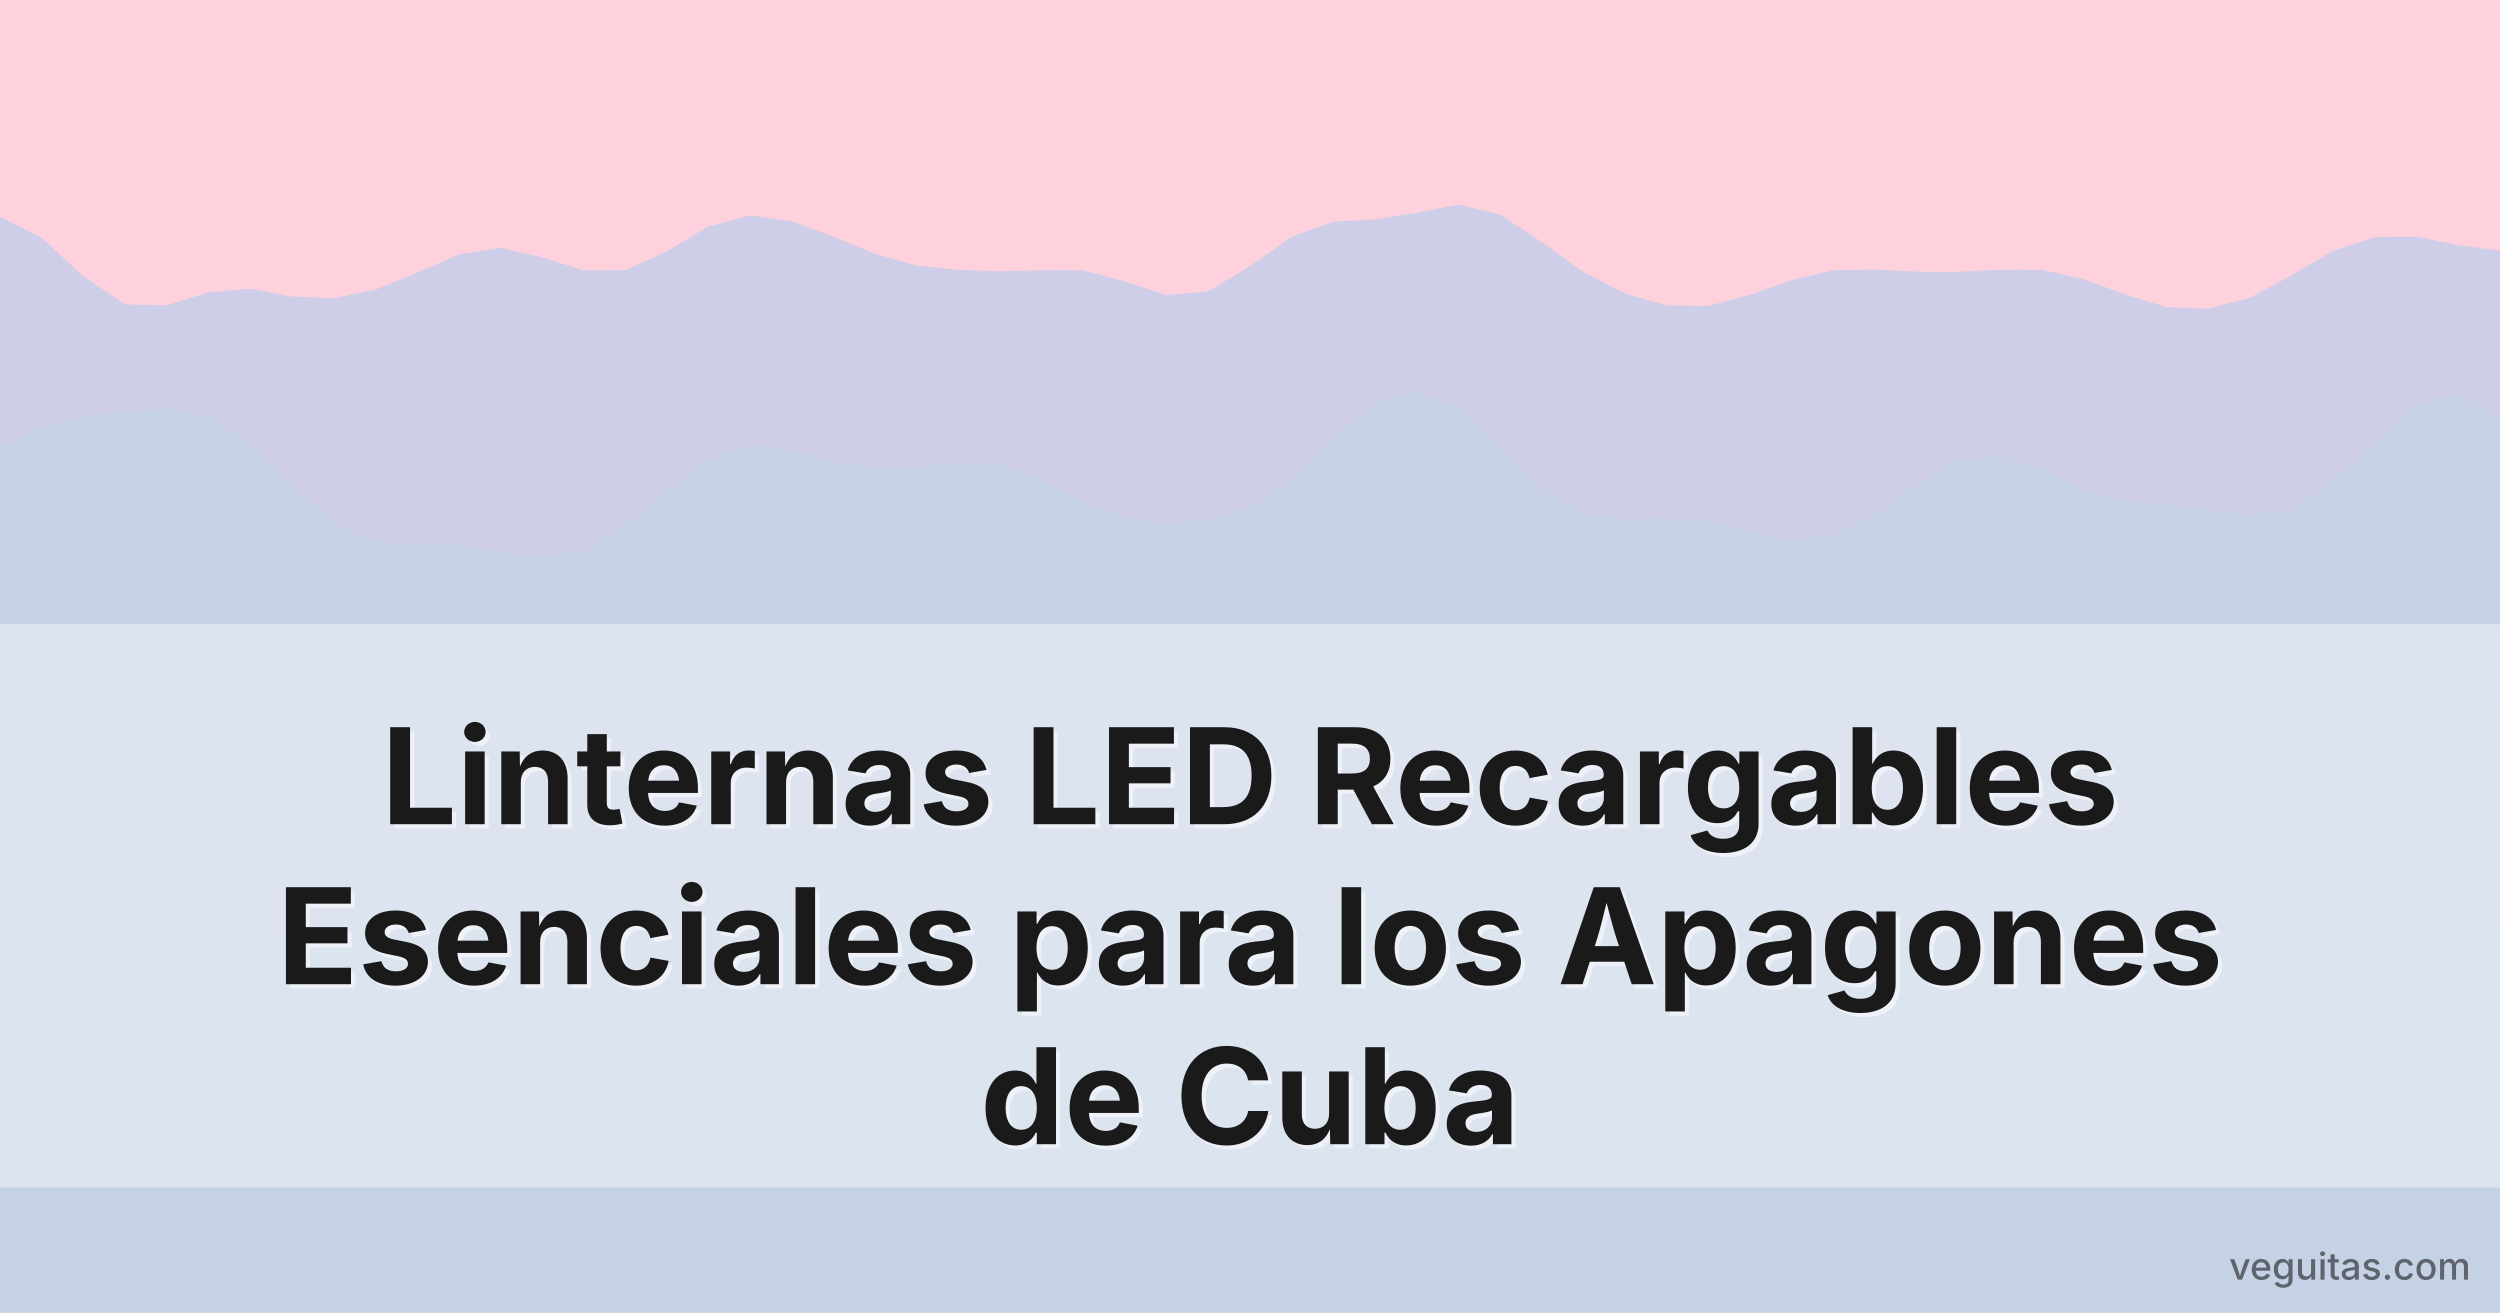
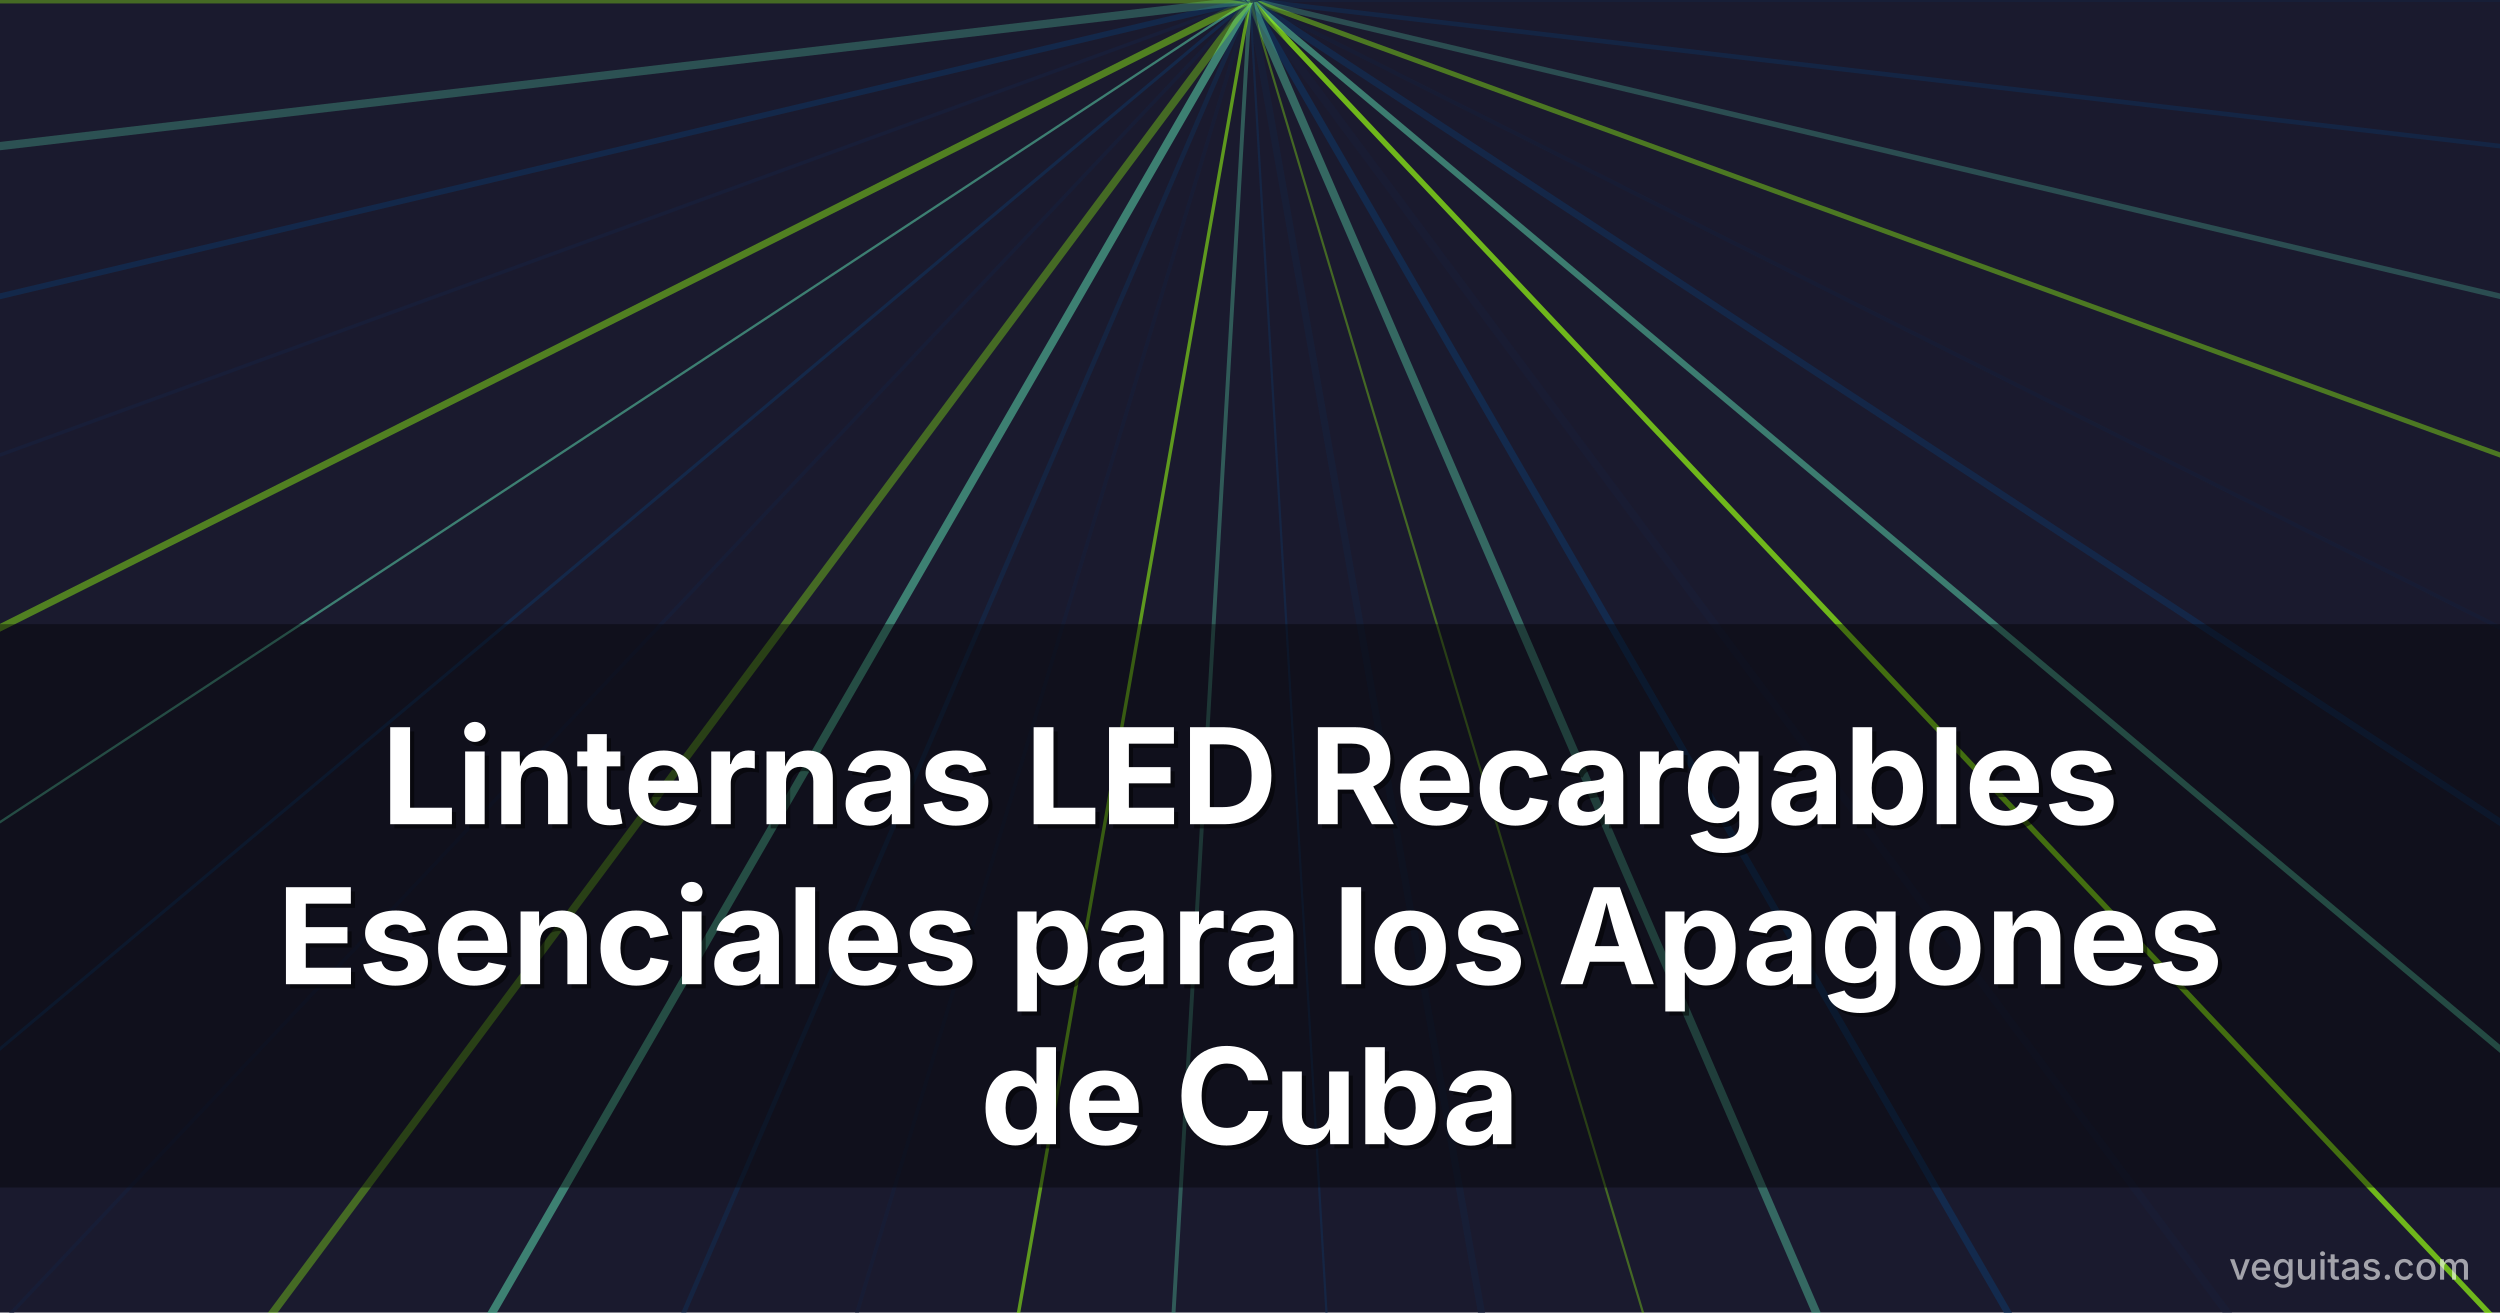
<svg xmlns="http://www.w3.org/2000/svg" version="1.1" width="1200" height="630" viewBox="0 0 1200 630">
-   <rect width="1200" height="630" fill="#ffd1dc" />
-   <path d="M 0 630 L 0 529.2 L 0 536.162 L 20 558.665 L 40 556.524 L 60 548.037 L 80 552.716 L 100 556.43 L 120 550.873 L 140 544.444 L 160 539.008 L 180 536.992 L 200 537.178 L 220 528.045 L 240 513.643 L 260 516.828 L 280 537.485 L 300 550.292 L 320 557.471 L 340 561.938 L 360 549.197 L 380 517.8 L 400 498.087 L 420 510.533 L 440 539.916 L 460 557.329 L 480 559.873 L 500 547.464 L 520 530.809 L 540 534.859 L 560 550.707 L 580 552.515 L 600 552.017 L 620 555.017 L 640 541.682 L 660 515.608 L 680 506.398 L 700 530.435 L 720 550.678 L 740 534.177 L 760 503.06 L 780 491.057 L 800 512.677 L 820 540.584 L 840 539.815 L 860 522.233 L 880 507.344 L 900 502.048 L 920 503.353 L 940 511.466 L 960 519.534 L 980 504.952 L 1000 487.863 L 1020 499.853 L 1040 530.053 L 1060 543.836 L 1080 522.034 L 1100 502.54 L 1120 517.407 L 1140 545.856 L 1160 557.311 L 1180 543.746 L 1200 530.363 L 1200 630 Z" fill="#ffd1dc" opacity="0.85" />
-   <path d="M 0 630 L 0 428.4 L 0 412.807 L 20 434.475 L 40 447.318 L 60 449.839 L 80 441.844 L 100 436.885 L 120 446.521 L 140 453.908 L 160 445.891 L 180 435.555 L 200 436.651 L 220 439.551 L 240 438.027 L 260 429.187 L 280 412.729 L 300 409.796 L 320 427.852 L 340 447.002 L 360 448.113 L 380 436.105 L 400 435.764 L 420 445.121 L 440 444.104 L 460 435.954 L 480 444.85 L 500 459.687 L 520 455.052 L 540 437.189 L 560 427.307 L 580 426.307 L 600 426.48 L 620 428.616 L 640 433.901 L 660 428.278 L 680 407.878 L 700 393.185 L 720 398.437 L 740 417.955 L 760 435.988 L 780 446.566 L 800 435.414 L 820 414.982 L 840 417.072 L 860 437.138 L 880 449.211 L 900 455.193 L 920 458.355 L 940 446.565 L 960 420.957 L 980 408.552 L 1000 420.738 L 1020 440.329 L 1040 450.639 L 1060 450.862 L 1080 447.295 L 1100 448.92 L 1120 451.538 L 1140 443.99 L 1160 440.428 L 1180 448.841 L 1200 444.045 L 1200 630 Z" fill="#dfe6e9" opacity="0.85" />
-   <path d="M 0 630 L 0 327.6 L 0 301.496 L 20 300.132 L 40 328.287 L 60 342.143 L 80 348.935 L 100 341.522 L 120 346.196 L 140 342.038 L 160 312.288 L 180 320.546 L 200 347.893 L 220 340.642 L 240 347.664 L 260 333.186 L 280 315.376 L 300 329.683 L 320 315.614 L 340 329.127 L 360 346.367 L 380 342.629 L 400 312.565 L 420 311.219 L 440 345.036 L 460 345.138 L 480 319.182 L 500 306.281 L 520 325.947 L 540 333.487 L 560 302.895 L 580 303.771 L 600 315.374 L 620 343.711 L 640 320.55 L 660 302.862 L 680 330.567 L 700 334.465 L 720 317.416 L 740 340.08 L 760 328.051 L 780 303.179 L 800 300.093 L 820 309.247 L 840 330.034 L 860 323.754 L 880 334.114 L 900 306.325 L 920 310.53 L 940 326.966 L 960 307.953 L 980 336.423 L 1000 339.17 L 1020 315.127 L 1040 337.034 L 1060 340.333 L 1080 325.904 L 1100 325.128 L 1120 340.976 L 1140 341.498 L 1160 315.331 L 1180 306.596 L 1200 338.146 L 1200 630 Z" fill="#ffeaa7" opacity="0.85" />
-   <path d="M 0 630 L 0 226.8 L 0 214.098 L 20 204.37 L 40 199.863 L 60 197.293 L 80 196.303 L 100 199.874 L 120 212.397 L 140 232.471 L 160 251.111 L 180 260.195 L 200 261.367 L 220 261.744 L 240 264.652 L 260 267.762 L 280 264.499 L 300 252.416 L 320 235.796 L 340 220.802 L 360 213.783 L 380 215.84 L 400 221.522 L 420 224.779 L 440 224.204 L 460 221.949 L 480 222.914 L 500 230.106 L 520 240.792 L 540 248.506 L 560 251.078 L 580 249.403 L 600 243.432 L 620 230.144 L 640 210.689 L 660 193.579 L 680 187.897 L 700 196.475 L 720 214.846 L 740 234.179 L 760 246.154 L 780 249.297 L 800 248.707 L 820 250.334 L 840 255.532 L 860 259.221 L 880 256.891 L 900 247.153 L 920 232.877 L 940 221.038 L 960 218.364 L 980 225.381 L 1000 235.148 L 1020 240.475 L 1040 242.377 L 1060 244.8 L 1080 247.093 L 1100 244.226 L 1120 231.351 L 1140 211.612 L 1160 194.204 L 1180 188.247 L 1200 201.206 L 1200 630 Z" fill="#b5ead7" opacity="0.85" />
-   <path d="M 0 630 L 0 126 L 0 104.05 L 20 114.116 L 40 132.56 L 60 146.044 L 80 146.589 L 100 140.323 L 120 138.58 L 140 142.313 L 160 143.136 L 180 139.086 L 200 131.048 L 220 122.175 L 240 118.988 L 260 123.416 L 280 129.755 L 300 129.737 L 320 120.67 L 340 108.66 L 360 103.411 L 380 106.193 L 400 113.549 L 420 121.84 L 440 127.437 L 460 129.529 L 480 130.184 L 500 129.748 L 520 129.711 L 540 135.097 L 560 141.651 L 580 139.804 L 600 127.685 L 620 113.636 L 640 106.384 L 660 105.301 L 680 102.148 L 700 98.192 L 720 102.965 L 740 116.142 L 760 130.477 L 780 140.853 L 800 146.629 L 820 146.814 L 840 141.544 L 860 134.379 L 880 129.774 L 900 129.336 L 920 130.377 L 940 130.445 L 960 129.425 L 980 129.5 L 1000 133.89 L 1020 141.314 L 1040 147.387 L 1060 148.15 L 1080 142.852 L 1100 132.131 L 1120 120.297 L 1140 113.792 L 1160 113.586 L 1180 117.642 L 1200 120.305 L 1200 630 Z" fill="#c7ceea" opacity="0.85" />
-   <rect width="1200" height="270.4" x="0" y="299.6" fill="rgba(255,255,255,0.4)" />
-   <text font-family="system-ui, -apple-system, sans-serif" font-size="64" font-weight="700" text-anchor="middle" fill="rgba(255,255,255,0.5)" x="602" y="397.628">
+   <rect width="1200" height="630" fill="#1a1a2e" />
+   <line x1="600" y1="0" x2="1955.323" y2="0" stroke-opacity="0.583" stroke-width="1.924" stroke="#16213e" />
+   <line x1="600" y1="0" x2="1946.159" y2="157.343" stroke-opacity="0.456" stroke-width="2.205" stroke="#0f3460" />
+   <line x1="600" y1="0" x2="1918.79" y2="312.559" stroke-opacity="0.311" stroke-width="2.64" stroke="#53bf9d" />
+   <line x1="600" y1="0" x2="1873.587" y2="463.548" stroke-opacity="0.416" stroke-width="2.395" stroke="#94fc13" />
+   <line x1="600" y1="0" x2="1811.161" y2="608.268" stroke-opacity="0.447" stroke-width="1.908" stroke="#16213e" />
+   <line x1="600" y1="0" x2="1732.356" y2="744.762" stroke-opacity="0.536" stroke-width="3.242" stroke="#0f3460" />
+   <line x1="600" y1="0" x2="1638.238" y2="871.185" stroke-opacity="0.593" stroke-width="2.984" stroke="#53bf9d" />
+   <line x1="600" y1="0" x2="1530.079" y2="985.826" stroke-opacity="0.695" stroke-width="2.64" stroke="#94fc13" />
+   <line x1="600" y1="0" x2="1409.343" y2="1087.136" stroke-opacity="0.324" stroke-width="3.715" stroke="#16213e" />
+   <line x1="600" y1="0" x2="1277.661" y2="1173.744" stroke-opacity="0.627" stroke-width="3.395" stroke="#0f3460" />
+   <line x1="600" y1="0" x2="1136.816" y2="1244.479" stroke-opacity="0.473" stroke-width="3.971" stroke="#53bf9d" />
+   <line x1="600" y1="0" x2="988.711" y2="1298.385" stroke-opacity="0.344" stroke-width="1.057" stroke="#94fc13" />
+   <line x1="600" y1="0" x2="835.349" y2="1334.732" stroke-opacity="0.577" stroke-width="3.358" stroke="#16213e" />
+   <line x1="600" y1="0" x2="678.805" y2="1353.03" stroke-opacity="0.427" stroke-width="1.06" stroke="#0f3460" />
+   <line x1="600" y1="0" x2="521.195" y2="1353.03" stroke-opacity="0.386" stroke-width="1.875" stroke="#53bf9d" />
+   <line x1="600" y1="0" x2="364.651" y2="1334.732" stroke-opacity="0.558" stroke-width="1.643" stroke="#94fc13" />
+   <line x1="600" y1="0" x2="211.289" y2="1298.385" stroke-opacity="0.448" stroke-width="1.79" stroke="#16213e" />
+   <line x1="600" y1="0" x2="63.184" y2="1244.479" stroke-opacity="0.387" stroke-width="2.246" stroke="#0f3460" />
+   <line x1="600" y1="0" x2="-77.661" y2="1173.744" stroke-opacity="0.62" stroke-width="3.931" stroke="#53bf9d" />
+   <line x1="600" y1="0" x2="-209.343" y2="1087.136" stroke-opacity="0.353" stroke-width="3.718" stroke="#94fc13" />
+   <line x1="600" y1="0" x2="-330.079" y2="985.826" stroke-opacity="0.537" stroke-width="1.728" stroke="#16213e" />
+   <line x1="600" y1="0" x2="-438.238" y2="871.185" stroke-opacity="0.543" stroke-width="1.526" stroke="#0f3460" />
+   <line x1="600" y1="0" x2="-532.356" y2="744.762" stroke-opacity="0.615" stroke-width="1.126" stroke="#53bf9d" />
+   <line x1="600" y1="0" x2="-611.161" y2="608.268" stroke-opacity="0.453" stroke-width="3.371" stroke="#94fc13" />
+   <line x1="600" y1="0" x2="-673.587" y2="463.548" stroke-opacity="0.595" stroke-width="1.717" stroke="#16213e" />
+   <line x1="600" y1="0" x2="-718.79" y2="312.559" stroke-opacity="0.569" stroke-width="2.762" stroke="#0f3460" />
+   <line x1="600" y1="0" x2="-746.159" y2="157.343" stroke-opacity="0.335" stroke-width="3.953" stroke="#53bf9d" />
+   <line x1="600" y1="0" x2="-755.323" y2="1.65979177753463e-13" stroke-opacity="0.355" stroke-width="3.319" stroke="#94fc13" />
+   <line x1="600" y1="0" x2="-746.159" y2="-157.343" stroke-opacity="0.426" stroke-width="2.217" stroke="#16213e" />
+   <line x1="600" y1="0" x2="-718.79" y2="-312.559" stroke-opacity="0.43" stroke-width="3.746" stroke="#0f3460" />
+   <line x1="600" y1="0" x2="-673.587" y2="-463.548" stroke-opacity="0.413" stroke-width="2.875" stroke="#53bf9d" />
+   <line x1="600" y1="0" x2="-611.161" y2="-608.268" stroke-opacity="0.585" stroke-width="1.055" stroke="#94fc13" />
+   <line x1="600" y1="0" x2="-532.356" y2="-744.762" stroke-opacity="0.326" stroke-width="3.378" stroke="#16213e" />
+   <line x1="600" y1="0" x2="-438.238" y2="-871.185" stroke-opacity="0.609" stroke-width="3.286" stroke="#0f3460" />
+   <line x1="600" y1="0" x2="-330.079" y2="-985.826" stroke-opacity="0.518" stroke-width="2.9" stroke="#53bf9d" />
+   <line x1="600" y1="0" x2="-209.343" y2="-1087.136" stroke-opacity="0.596" stroke-width="2.607" stroke="#94fc13" />
+   <line x1="600" y1="0" x2="-77.661" y2="-1173.744" stroke-opacity="0.474" stroke-width="3.648" stroke="#16213e" />
+   <line x1="600" y1="0" x2="63.184" y2="-1244.479" stroke-opacity="0.605" stroke-width="2.559" stroke="#0f3460" />
+   <line x1="600" y1="0" x2="211.289" y2="-1298.385" stroke-opacity="0.604" stroke-width="3.38" stroke="#53bf9d" />
+   <line x1="600" y1="0" x2="364.651" y2="-1334.732" stroke-opacity="0.649" stroke-width="2.626" stroke="#94fc13" />
+   <line x1="600" y1="0" x2="521.195" y2="-1353.03" stroke-opacity="0.538" stroke-width="1.473" stroke="#16213e" />
+   <line x1="600" y1="0" x2="678.805" y2="-1353.03" stroke-opacity="0.628" stroke-width="1.61" stroke="#0f3460" />
+   <line x1="600" y1="0" x2="835.349" y2="-1334.732" stroke-opacity="0.303" stroke-width="2.357" stroke="#53bf9d" />
+   <line x1="600" y1="0" x2="988.711" y2="-1298.385" stroke-opacity="0.622" stroke-width="1.435" stroke="#94fc13" />
+   <line x1="600" y1="0" x2="1136.816" y2="-1244.479" stroke-opacity="0.357" stroke-width="1.455" stroke="#16213e" />
+   <line x1="600" y1="0" x2="1277.661" y2="-1173.744" stroke-opacity="0.416" stroke-width="1.522" stroke="#0f3460" />
+   <line x1="600" y1="0" x2="1409.343" y2="-1087.136" stroke-opacity="0.695" stroke-width="1.29" stroke="#53bf9d" />
+   <line x1="600" y1="0" x2="1530.079" y2="-985.826" stroke-opacity="0.391" stroke-width="1.986" stroke="#94fc13" />
+   <line x1="600" y1="0" x2="1638.238" y2="-871.185" stroke-opacity="0.603" stroke-width="2.196" stroke="#16213e" />
+   <line x1="600" y1="0" x2="1732.356" y2="-744.762" stroke-opacity="0.504" stroke-width="1.764" stroke="#0f3460" />
+   <line x1="600" y1="0" x2="1811.161" y2="-608.268" stroke-opacity="0.584" stroke-width="2.988" stroke="#53bf9d" />
+   <line x1="600" y1="0" x2="1873.587" y2="-463.548" stroke-opacity="0.686" stroke-width="2.191" stroke="#94fc13" />
+   <line x1="600" y1="0" x2="1918.79" y2="-312.559" stroke-opacity="0.682" stroke-width="3.04" stroke="#16213e" />
+   <line x1="600" y1="0" x2="1946.159" y2="-157.343" stroke-opacity="0.48" stroke-width="1.47" stroke="#0f3460" />
+   <rect width="1200" height="270.4" x="0" y="299.6" fill="rgba(0,0,0,0.4)" />
+   <text font-family="system-ui, -apple-system, sans-serif" font-size="64" font-weight="700" text-anchor="middle" fill="rgba(0,0,0,0.5)" x="602" y="397.628">
    <tspan dy="0" x="602">Linternas LED Recargables</tspan>
  </text>
-   <text font-family="system-ui, -apple-system, sans-serif" font-size="64" font-weight="700" text-anchor="middle" fill="#1a1a1a" x="600" y="395.628">
+   <text font-family="system-ui, -apple-system, sans-serif" font-size="64" font-weight="700" text-anchor="middle" fill="#ffffff" x="600" y="395.628">
    <tspan dy="0" x="600">Linternas LED Recargables</tspan>
  </text>
-   <text font-family="system-ui, -apple-system, sans-serif" font-size="64" font-weight="700" text-anchor="middle" fill="rgba(255,255,255,0.5)" x="602" y="474.428">
+   <text font-family="system-ui, -apple-system, sans-serif" font-size="64" font-weight="700" text-anchor="middle" fill="rgba(0,0,0,0.5)" x="602" y="474.428">
    <tspan dy="0" x="602">Esenciales para los Apagones</tspan>
  </text>
-   <text font-family="system-ui, -apple-system, sans-serif" font-size="64" font-weight="700" text-anchor="middle" fill="#1a1a1a" x="600" y="472.428">
+   <text font-family="system-ui, -apple-system, sans-serif" font-size="64" font-weight="700" text-anchor="middle" fill="#ffffff" x="600" y="472.428">
    <tspan dy="0" x="600">Esenciales para los Apagones</tspan>
  </text>
-   <text font-family="system-ui, -apple-system, sans-serif" font-size="64" font-weight="700" text-anchor="middle" fill="rgba(255,255,255,0.5)" x="602" y="551.228">
+   <text font-family="system-ui, -apple-system, sans-serif" font-size="64" font-weight="700" text-anchor="middle" fill="rgba(0,0,0,0.5)" x="602" y="551.228">
    <tspan dy="0" x="602">de Cuba</tspan>
  </text>
-   <text font-family="system-ui, -apple-system, sans-serif" font-size="64" font-weight="700" text-anchor="middle" fill="#1a1a1a" x="600" y="549.228">
+   <text font-family="system-ui, -apple-system, sans-serif" font-size="64" font-weight="700" text-anchor="middle" fill="#ffffff" x="600" y="549.228">
    <tspan dy="0" x="600">de Cuba</tspan>
  </text>
-   <text font-family="system-ui, -apple-system, sans-serif" font-size="18" font-weight="500" fill="#1a1a1a" opacity="0.6" x="1070" y="614.239">
+   <text font-family="system-ui, -apple-system, sans-serif" font-size="18" font-weight="500" fill="#ffffff" opacity="0.6" x="1070" y="614.239">
    <tspan dy="0" x="1070">veguitas.com</tspan>
  </text>
</svg>
